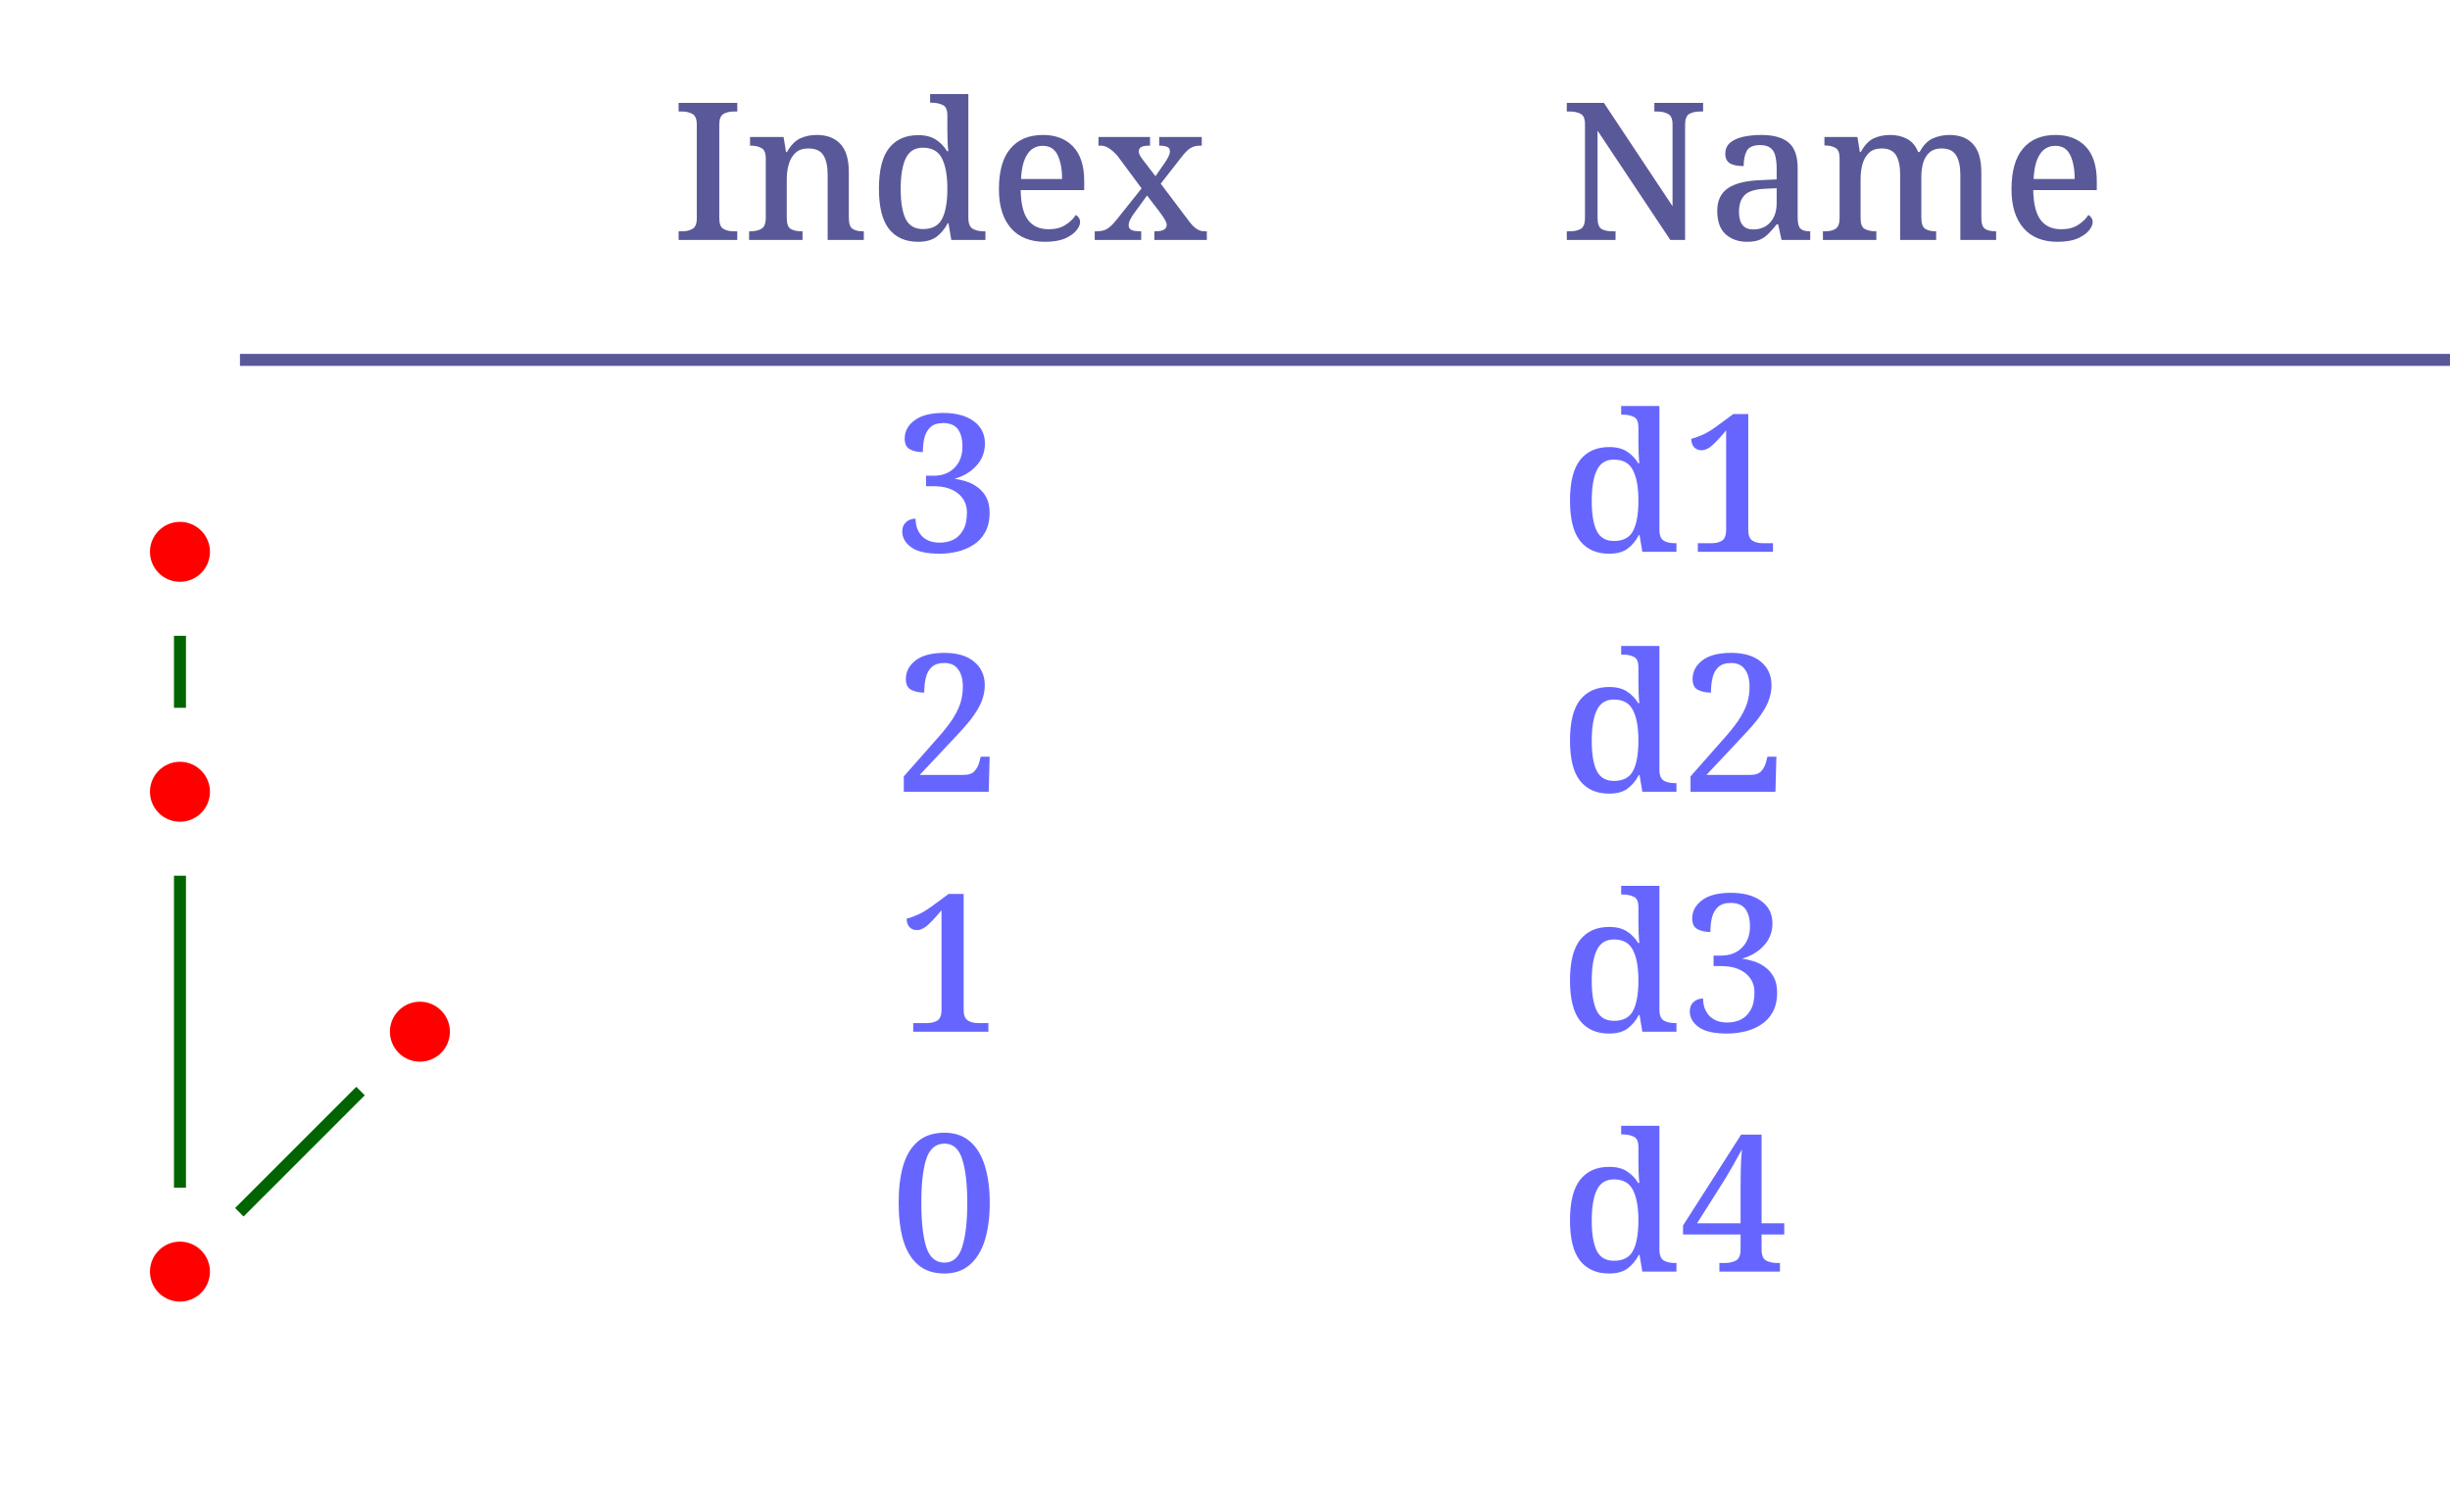
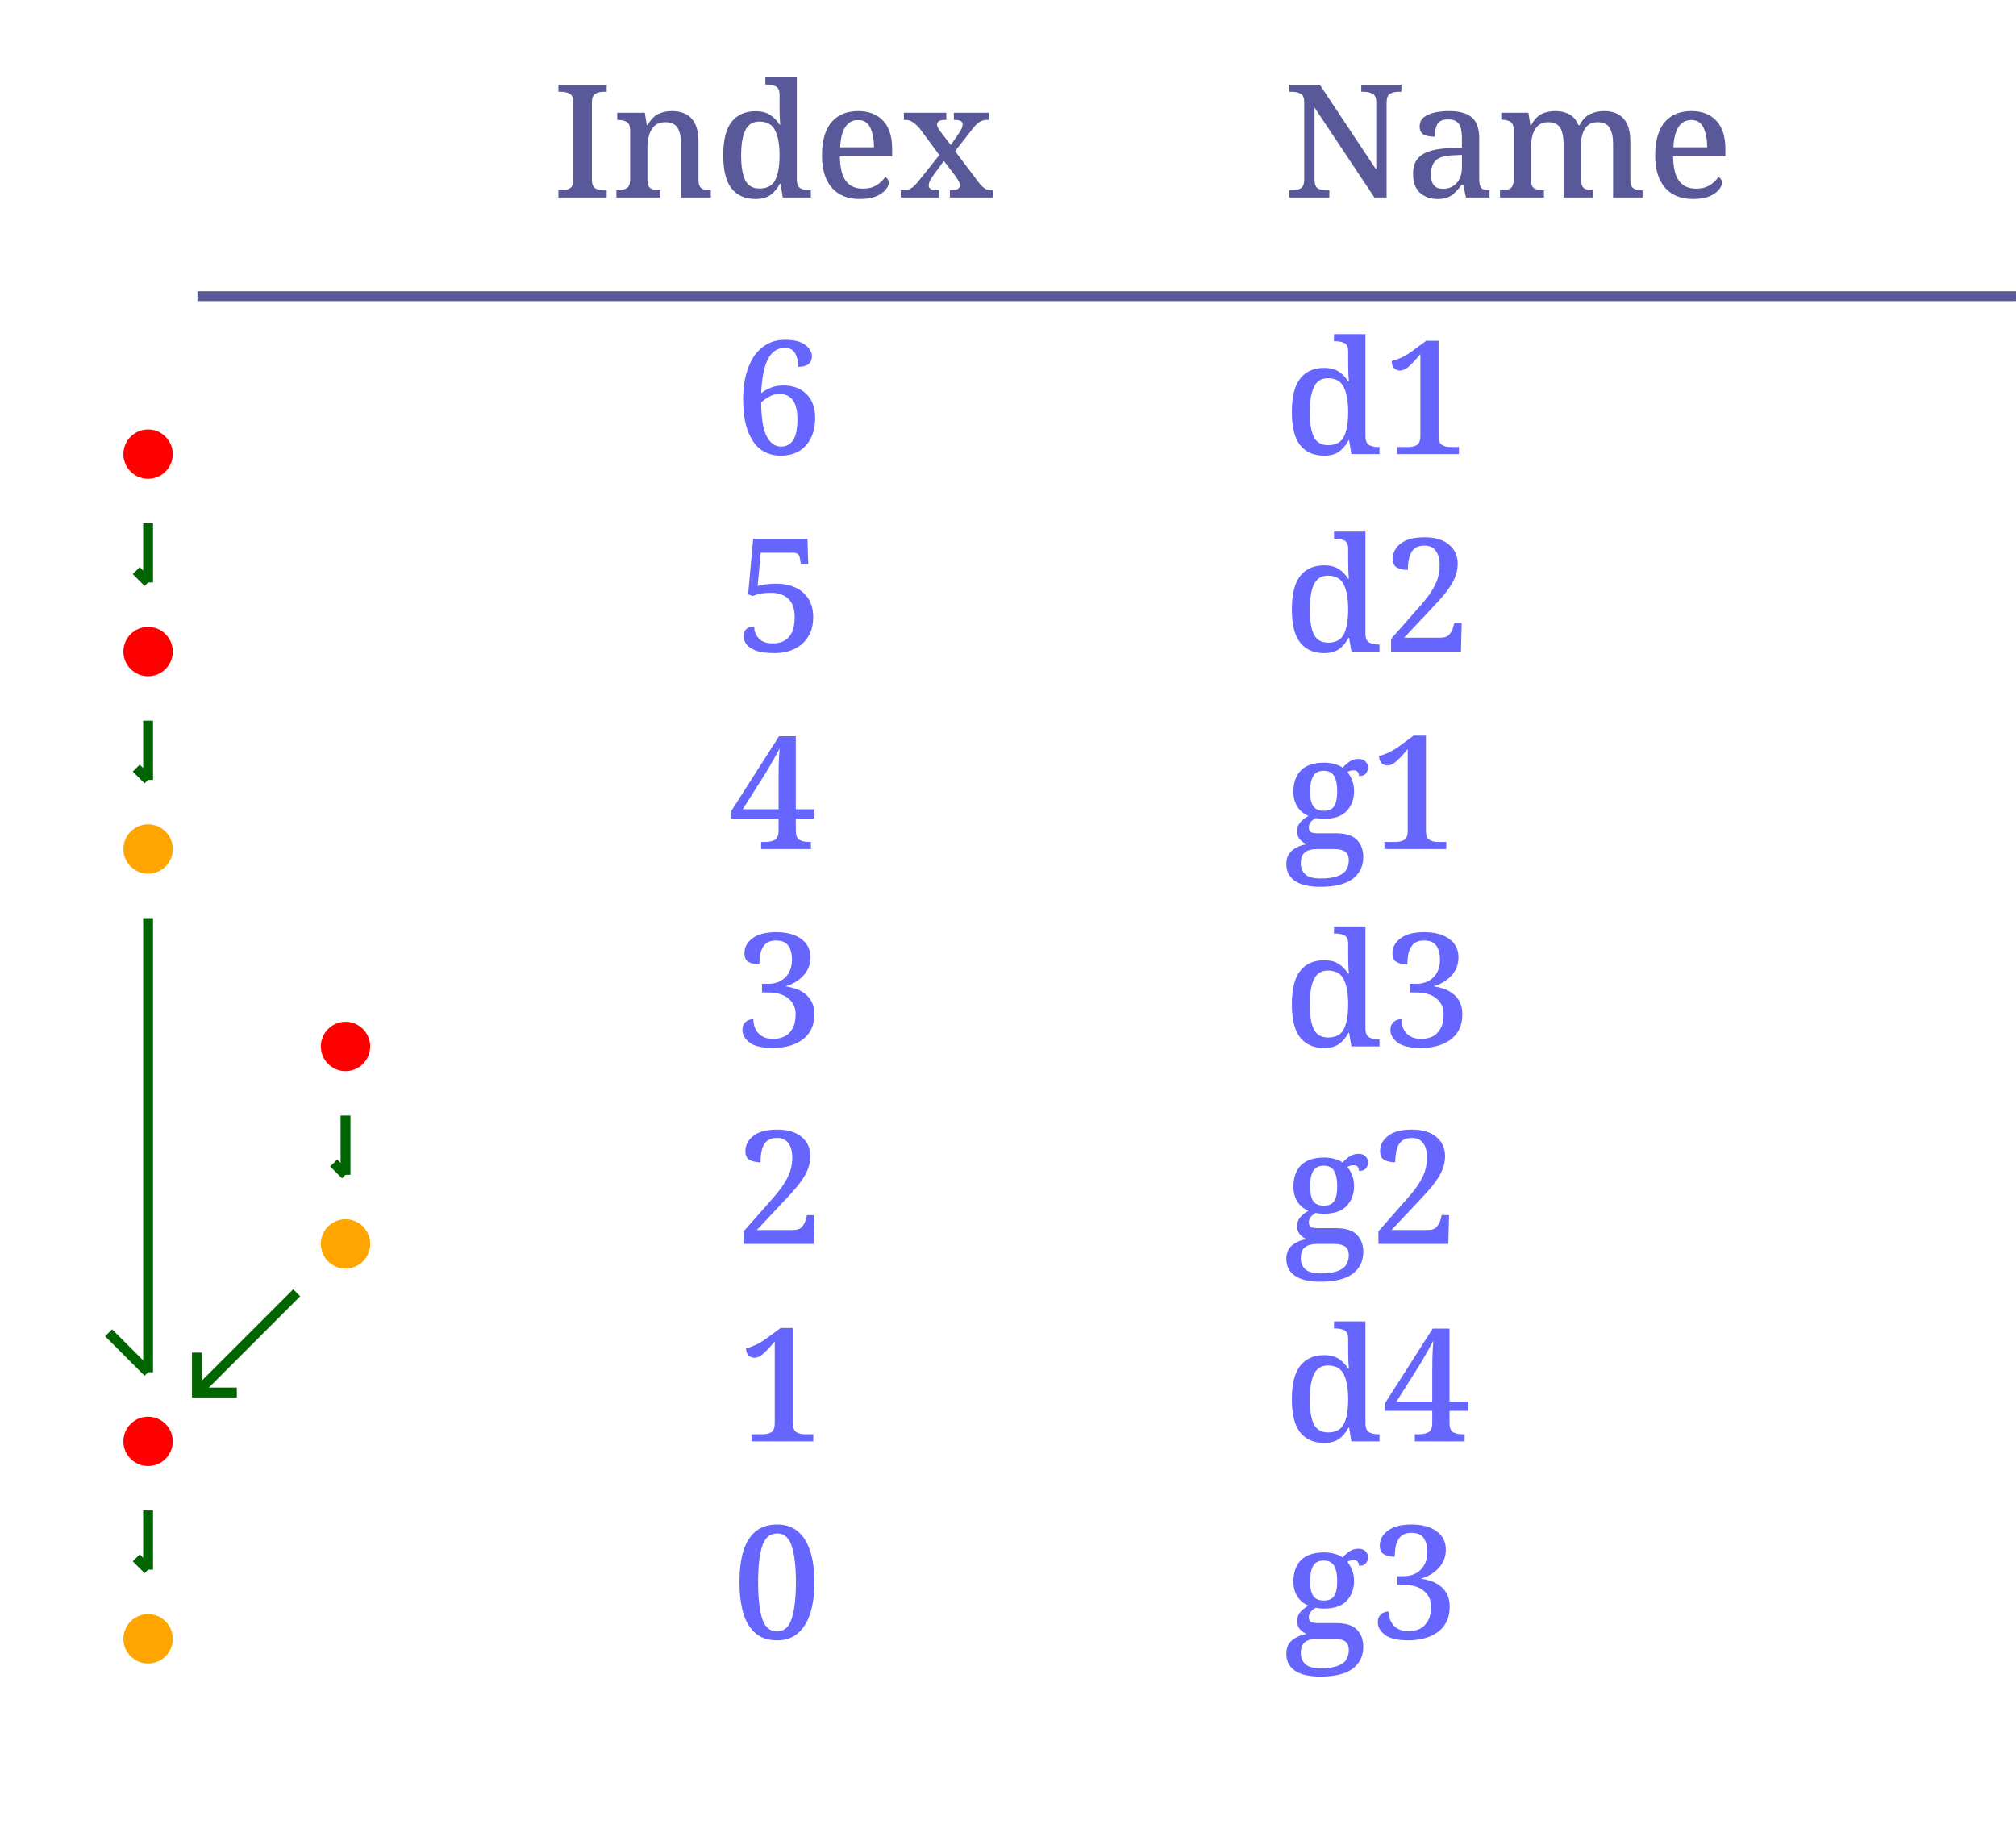
- <svg xmlns="http://www.w3.org/2000/svg" xmlns:xlink="http://www.w3.org/1999/xlink" width="204.208" height="126" viewBox="0 0 204.208 126">
+ <svg xmlns="http://www.w3.org/2000/svg" xmlns:xlink="http://www.w3.org/1999/xlink" width="204.208" height="186" viewBox="0 0 204.208 186">
  <defs>
    <g>
      <g id="glyph-0-0">
        <path d="M 0.562 0 L 0.562 -0.719 L 0.875 -0.719 C 1.195 -0.719 1.477 -0.785 1.719 -0.922 C 1.957 -1.055 2.078 -1.352 2.078 -1.812 L 2.078 -9.594 C 2.078 -10.062 1.957 -10.363 1.719 -10.5 C 1.477 -10.633 1.195 -10.703 0.875 -10.703 L 0.562 -10.703 L 0.562 -11.422 L 5.453 -11.422 L 5.453 -10.703 L 5.156 -10.703 C 4.812 -10.703 4.523 -10.633 4.297 -10.5 C 4.066 -10.363 3.953 -10.062 3.953 -9.594 L 3.953 -1.812 C 3.953 -1.352 4.066 -1.055 4.297 -0.922 C 4.535 -0.785 4.82 -0.719 5.156 -0.719 L 5.453 -0.719 L 5.453 0 Z M 0.562 0 " />
      </g>
      <g id="glyph-0-1">
        <path d="M 0.422 0 L 0.422 -0.719 L 0.531 -0.719 C 0.895 -0.719 1.195 -0.785 1.438 -0.922 C 1.688 -1.055 1.812 -1.367 1.812 -1.859 L 1.812 -6.781 C 1.812 -7.238 1.691 -7.531 1.453 -7.656 C 1.223 -7.789 0.93 -7.859 0.578 -7.859 L 0.5 -7.859 L 0.5 -8.578 L 3.297 -8.578 L 3.5 -7.328 L 3.578 -7.328 C 3.891 -7.879 4.25 -8.254 4.656 -8.453 C 5.062 -8.648 5.531 -8.75 6.062 -8.75 C 6.906 -8.75 7.562 -8.5 8.031 -8 C 8.5 -7.508 8.734 -6.719 8.734 -5.625 L 8.734 -1.875 C 8.734 -1.375 8.836 -1.055 9.047 -0.922 C 9.254 -0.785 9.539 -0.719 9.906 -0.719 L 9.984 -0.719 L 9.984 0 L 6.969 0 L 6.969 -5.453 C 6.969 -6.148 6.848 -6.688 6.609 -7.062 C 6.379 -7.438 5.961 -7.625 5.359 -7.625 C 4.91 -7.625 4.555 -7.504 4.297 -7.266 C 4.035 -7.023 3.848 -6.711 3.734 -6.328 C 3.617 -5.941 3.562 -5.523 3.562 -5.078 L 3.562 -1.797 C 3.562 -1.328 3.676 -1.031 3.906 -0.906 C 4.145 -0.781 4.441 -0.719 4.797 -0.719 L 4.875 -0.719 L 4.875 0 Z M 0.422 0 " />
      </g>
      <g id="glyph-0-2">
        <path d="M 4.094 0.156 C 3.051 0.156 2.242 -0.195 1.672 -0.906 C 1.109 -1.613 0.828 -2.734 0.828 -4.266 C 0.828 -5.816 1.109 -6.945 1.672 -7.656 C 2.242 -8.375 3.051 -8.734 4.094 -8.734 C 4.707 -8.734 5.203 -8.609 5.578 -8.359 C 5.961 -8.109 6.273 -7.785 6.516 -7.391 L 6.609 -7.391 C 6.578 -7.648 6.555 -7.941 6.547 -8.266 C 6.535 -8.598 6.531 -8.895 6.531 -9.156 L 6.531 -10.391 C 6.531 -10.848 6.398 -11.133 6.141 -11.25 C 5.879 -11.375 5.57 -11.438 5.219 -11.438 L 5.094 -11.438 L 5.094 -12.156 L 8.281 -12.156 L 8.281 -1.844 C 8.281 -1.375 8.406 -1.066 8.656 -0.922 C 8.906 -0.785 9.207 -0.719 9.562 -0.719 L 9.703 -0.719 L 9.703 0 L 6.859 0 L 6.625 -1.391 L 6.562 -1.391 C 6.312 -0.91 5.992 -0.531 5.609 -0.25 C 5.234 0.02 4.727 0.156 4.094 0.156 Z M 4.5 -0.906 C 5.258 -0.906 5.785 -1.18 6.078 -1.734 C 6.379 -2.297 6.531 -3.141 6.531 -4.266 C 6.531 -5.367 6.379 -6.211 6.078 -6.797 C 5.785 -7.391 5.254 -7.688 4.484 -7.688 C 3.816 -7.688 3.344 -7.391 3.062 -6.797 C 2.781 -6.211 2.641 -5.363 2.641 -4.25 C 2.641 -3.133 2.781 -2.297 3.062 -1.734 C 3.344 -1.18 3.82 -0.906 4.5 -0.906 Z M 4.5 -0.906 " />
      </g>
      <g id="glyph-0-3">
        <path d="M 4.672 0.156 C 3.453 0.156 2.508 -0.223 1.844 -0.984 C 1.176 -1.754 0.844 -2.832 0.844 -4.219 C 0.844 -5.727 1.16 -6.859 1.797 -7.609 C 2.43 -8.367 3.336 -8.75 4.516 -8.75 C 5.578 -8.75 6.414 -8.426 7.031 -7.781 C 7.645 -7.133 7.953 -6.176 7.953 -4.906 L 7.953 -4.156 L 2.656 -4.156 C 2.676 -3.02 2.879 -2.191 3.266 -1.672 C 3.66 -1.148 4.234 -0.891 4.984 -0.891 C 5.547 -0.891 6.016 -1.008 6.391 -1.25 C 6.766 -1.488 7.051 -1.766 7.25 -2.078 C 7.332 -2.047 7.41 -1.977 7.484 -1.875 C 7.566 -1.77 7.609 -1.641 7.609 -1.484 C 7.609 -1.266 7.5 -1.023 7.281 -0.766 C 7.07 -0.516 6.754 -0.297 6.328 -0.109 C 5.898 0.066 5.348 0.156 4.672 0.156 Z M 6.109 -5.078 C 6.109 -5.898 5.984 -6.566 5.734 -7.078 C 5.492 -7.586 5.082 -7.844 4.5 -7.844 C 3.938 -7.844 3.504 -7.602 3.203 -7.125 C 2.898 -6.656 2.727 -5.973 2.688 -5.078 Z M 6.109 -5.078 " />
      </g>
      <g id="glyph-0-4">
        <path d="M 0.109 0 L 0.109 -0.719 L 0.25 -0.719 C 0.633 -0.719 0.941 -0.789 1.172 -0.938 C 1.398 -1.082 1.672 -1.352 1.984 -1.75 L 4.016 -4.297 L 2 -7.016 C 1.758 -7.285 1.523 -7.492 1.297 -7.641 C 1.078 -7.785 0.852 -7.859 0.625 -7.859 L 0.422 -7.859 L 0.422 -8.578 L 4.719 -8.578 L 4.719 -7.859 L 4.672 -7.859 C 4.305 -7.859 4.066 -7.812 3.953 -7.719 C 3.836 -7.625 3.781 -7.516 3.781 -7.391 C 3.781 -7.273 3.812 -7.16 3.875 -7.047 C 3.938 -6.941 4.023 -6.812 4.141 -6.656 L 5.172 -5.312 L 5.953 -6.438 C 6.078 -6.613 6.176 -6.781 6.25 -6.938 C 6.332 -7.094 6.375 -7.242 6.375 -7.391 C 6.375 -7.586 6.289 -7.711 6.125 -7.766 C 5.969 -7.828 5.77 -7.859 5.531 -7.859 L 5.484 -7.859 L 5.484 -8.578 L 9.031 -8.578 L 9.031 -7.859 L 8.875 -7.859 C 8.57 -7.859 8.312 -7.789 8.094 -7.656 C 7.875 -7.531 7.602 -7.254 7.281 -6.828 L 5.609 -4.688 L 7.969 -1.562 C 8.195 -1.258 8.414 -1.039 8.625 -0.906 C 8.832 -0.781 9.039 -0.719 9.25 -0.719 L 9.453 -0.719 L 9.453 0 L 5.078 0 L 5.078 -0.719 L 5.156 -0.719 C 5.789 -0.719 6.109 -0.895 6.109 -1.25 C 6.109 -1.363 6.066 -1.492 5.984 -1.641 C 5.91 -1.785 5.75 -2.023 5.5 -2.359 L 4.469 -3.703 L 3.359 -2.172 C 3.266 -2.047 3.172 -1.895 3.078 -1.719 C 2.984 -1.539 2.938 -1.375 2.938 -1.219 C 2.938 -1.039 3.016 -0.91 3.172 -0.828 C 3.328 -0.754 3.582 -0.719 3.938 -0.719 L 3.984 -0.719 L 3.984 0 Z M 0.109 0 " />
      </g>
      <g id="glyph-0-5">
        <path d="M 0.562 0 L 0.562 -0.719 L 0.812 -0.719 C 1.164 -0.719 1.461 -0.781 1.703 -0.906 C 1.953 -1.039 2.078 -1.352 2.078 -1.844 L 2.078 -9.641 C 2.078 -10.109 1.953 -10.398 1.703 -10.516 C 1.461 -10.641 1.176 -10.703 0.844 -10.703 L 0.562 -10.703 L 0.562 -11.422 L 3.656 -11.422 L 9.375 -2.812 L 9.375 -9.641 C 9.375 -10.086 9.25 -10.375 9 -10.5 C 8.758 -10.633 8.473 -10.703 8.141 -10.703 L 7.859 -10.703 L 7.859 -11.422 L 11.922 -11.422 L 11.922 -10.703 L 11.625 -10.703 C 11.289 -10.703 11.004 -10.633 10.766 -10.5 C 10.535 -10.363 10.422 -10.055 10.422 -9.578 L 10.422 0 L 9.188 0 L 3.125 -9.109 L 3.125 -1.844 C 3.125 -1.352 3.238 -1.039 3.469 -0.906 C 3.707 -0.781 4 -0.719 4.344 -0.719 L 4.625 -0.719 L 4.625 0 Z M 0.562 0 " />
      </g>
      <g id="glyph-0-6">
        <path d="M 3.266 0.156 C 2.555 0.156 1.961 -0.051 1.484 -0.469 C 1.016 -0.895 0.781 -1.547 0.781 -2.422 C 0.781 -3.273 1.078 -3.906 1.672 -4.312 C 2.273 -4.719 3.188 -4.941 4.406 -4.984 L 5.734 -5.047 L 5.734 -5.969 C 5.734 -6.352 5.695 -6.691 5.625 -6.984 C 5.562 -7.273 5.43 -7.5 5.234 -7.656 C 5.035 -7.82 4.742 -7.906 4.359 -7.906 C 3.785 -7.906 3.41 -7.738 3.234 -7.406 C 3.066 -7.082 2.984 -6.664 2.984 -6.156 C 2.473 -6.156 2.086 -6.234 1.828 -6.391 C 1.578 -6.547 1.453 -6.812 1.453 -7.188 C 1.453 -7.562 1.582 -7.863 1.844 -8.094 C 2.113 -8.32 2.473 -8.488 2.922 -8.594 C 3.379 -8.695 3.891 -8.75 4.453 -8.75 C 5.461 -8.75 6.219 -8.539 6.719 -8.125 C 7.227 -7.707 7.484 -7 7.484 -6 L 7.484 -1.875 C 7.484 -1.426 7.555 -1.117 7.703 -0.953 C 7.859 -0.797 8.117 -0.719 8.484 -0.719 L 8.531 -0.719 L 8.531 0 L 6.141 0 L 5.859 -1.297 L 5.734 -1.297 C 5.504 -1.004 5.281 -0.75 5.062 -0.531 C 4.852 -0.312 4.609 -0.141 4.328 -0.016 C 4.055 0.098 3.703 0.156 3.266 0.156 Z M 3.781 -0.875 C 4.375 -0.875 4.848 -1.07 5.203 -1.469 C 5.555 -1.863 5.734 -2.395 5.734 -3.062 L 5.734 -4.312 L 4.797 -4.266 C 3.961 -4.234 3.383 -4.055 3.062 -3.734 C 2.75 -3.41 2.594 -2.945 2.594 -2.344 C 2.594 -1.363 2.988 -0.875 3.781 -0.875 Z M 3.781 -0.875 " />
      </g>
      <g id="glyph-0-7">
        <path d="M 0.422 0 L 0.422 -0.719 L 0.594 -0.719 C 0.957 -0.719 1.25 -0.785 1.469 -0.922 C 1.695 -1.055 1.812 -1.367 1.812 -1.859 L 1.812 -6.797 C 1.812 -7.254 1.695 -7.547 1.469 -7.672 C 1.238 -7.805 0.945 -7.875 0.594 -7.875 L 0.547 -7.875 L 0.547 -8.578 L 3.297 -8.578 L 3.5 -7.328 L 3.578 -7.328 C 3.879 -7.879 4.227 -8.254 4.625 -8.453 C 5.031 -8.648 5.5 -8.75 6.031 -8.75 C 6.562 -8.75 7.031 -8.641 7.438 -8.422 C 7.852 -8.203 8.16 -7.836 8.359 -7.328 L 8.484 -7.328 C 8.773 -7.879 9.133 -8.254 9.562 -8.453 C 9.988 -8.648 10.461 -8.75 10.984 -8.75 C 11.816 -8.75 12.461 -8.5 12.922 -8 C 13.391 -7.508 13.625 -6.719 13.625 -5.625 L 13.625 -1.875 C 13.625 -1.375 13.727 -1.055 13.938 -0.922 C 14.156 -0.785 14.445 -0.719 14.812 -0.719 L 14.859 -0.719 L 14.859 0 L 11.875 0 L 11.875 -5.453 C 11.875 -6.148 11.754 -6.688 11.516 -7.062 C 11.285 -7.438 10.879 -7.625 10.297 -7.625 C 9.891 -7.625 9.562 -7.516 9.312 -7.297 C 9.062 -7.078 8.883 -6.789 8.781 -6.438 C 8.676 -6.082 8.625 -5.695 8.625 -5.281 L 8.625 -1.875 C 8.625 -1.375 8.734 -1.055 8.953 -0.922 C 9.172 -0.785 9.457 -0.719 9.812 -0.719 L 9.859 -0.719 L 9.859 0 L 6.859 0 L 6.859 -5.453 C 6.859 -6.148 6.742 -6.688 6.516 -7.062 C 6.285 -7.438 5.883 -7.625 5.312 -7.625 C 4.875 -7.625 4.523 -7.504 4.266 -7.266 C 4.016 -7.023 3.832 -6.711 3.719 -6.328 C 3.613 -5.941 3.562 -5.523 3.562 -5.078 L 3.562 -1.797 C 3.562 -1.328 3.68 -1.031 3.922 -0.906 C 4.172 -0.781 4.473 -0.719 4.828 -0.719 L 4.875 -0.719 L 4.875 0 Z M 0.422 0 " />
      </g>
      <g id="glyph-0-8">
-         <path d="M 3.953 0.156 C 2.848 0.156 2.051 -0.023 1.562 -0.391 C 1.07 -0.754 0.828 -1.188 0.828 -1.688 C 0.828 -2.02 0.93 -2.281 1.141 -2.469 C 1.348 -2.664 1.613 -2.766 1.938 -2.766 C 1.938 -2.172 2.113 -1.688 2.469 -1.312 C 2.832 -0.945 3.328 -0.766 3.953 -0.766 C 4.359 -0.766 4.727 -0.844 5.062 -1 C 5.406 -1.164 5.68 -1.43 5.891 -1.797 C 6.109 -2.16 6.219 -2.656 6.219 -3.281 C 6.219 -3.938 5.973 -4.461 5.484 -4.859 C 4.992 -5.266 4.312 -5.469 3.438 -5.469 L 2.812 -5.469 L 2.812 -6.344 L 3.453 -6.344 C 4.16 -6.344 4.734 -6.562 5.172 -7 C 5.617 -7.438 5.844 -8.031 5.844 -8.781 C 5.844 -9.395 5.719 -9.875 5.469 -10.219 C 5.219 -10.562 4.805 -10.734 4.234 -10.734 C 3.773 -10.734 3.422 -10.617 3.172 -10.391 C 2.93 -10.16 2.766 -9.863 2.672 -9.5 C 2.586 -9.133 2.547 -8.738 2.547 -8.312 C 2.117 -8.312 1.758 -8.391 1.469 -8.547 C 1.176 -8.703 1.031 -9 1.031 -9.438 C 1.031 -10.039 1.301 -10.547 1.844 -10.953 C 2.383 -11.367 3.188 -11.578 4.25 -11.578 C 5.301 -11.578 6.141 -11.352 6.766 -10.906 C 7.398 -10.457 7.719 -9.832 7.719 -9.031 C 7.719 -8.301 7.473 -7.676 6.984 -7.156 C 6.504 -6.645 5.906 -6.289 5.188 -6.094 C 5.477 -6.051 5.797 -5.977 6.141 -5.875 C 6.484 -5.77 6.801 -5.609 7.094 -5.391 C 7.395 -5.18 7.641 -4.898 7.828 -4.547 C 8.016 -4.203 8.109 -3.773 8.109 -3.266 C 8.109 -2.617 7.984 -2.07 7.734 -1.625 C 7.492 -1.188 7.164 -0.836 6.75 -0.578 C 6.344 -0.316 5.895 -0.129 5.406 -0.016 C 4.926 0.098 4.441 0.156 3.953 0.156 Z M 3.953 0.156 " />
+         <path d="M 4.703 0.156 C 3.961 0.156 3.305 -0.039 2.734 -0.438 C 2.172 -0.844 1.723 -1.473 1.391 -2.328 C 1.066 -3.18 0.906 -4.301 0.906 -5.688 C 0.906 -6.469 0.992 -7.219 1.172 -7.938 C 1.348 -8.656 1.609 -9.285 1.953 -9.828 C 2.305 -10.367 2.75 -10.797 3.281 -11.109 C 3.812 -11.422 4.438 -11.578 5.156 -11.578 C 6.082 -11.578 6.766 -11.406 7.203 -11.062 C 7.648 -10.719 7.875 -10.328 7.875 -9.891 C 7.875 -9.566 7.758 -9.312 7.531 -9.125 C 7.312 -8.938 6.969 -8.844 6.5 -8.844 C 6.5 -9.363 6.395 -9.812 6.188 -10.188 C 5.977 -10.57 5.629 -10.766 5.141 -10.766 C 4.379 -10.766 3.801 -10.375 3.406 -9.594 C 3.02 -8.812 2.797 -7.672 2.734 -6.172 C 3.016 -6.391 3.332 -6.57 3.688 -6.719 C 4.051 -6.875 4.484 -6.953 4.984 -6.953 C 5.961 -6.953 6.742 -6.66 7.328 -6.078 C 7.91 -5.504 8.203 -4.695 8.203 -3.656 C 8.203 -2.914 8.066 -2.254 7.797 -1.672 C 7.523 -1.098 7.129 -0.648 6.609 -0.328 C 6.086 -0.004 5.453 0.156 4.703 0.156 Z M 4.75 -0.766 C 5.27 -0.766 5.676 -0.977 5.969 -1.406 C 6.258 -1.844 6.406 -2.539 6.406 -3.5 C 6.406 -4.406 6.25 -5.062 5.938 -5.469 C 5.625 -5.883 5.18 -6.094 4.609 -6.094 C 4.223 -6.094 3.863 -6 3.531 -5.812 C 3.207 -5.625 2.941 -5.43 2.734 -5.234 C 2.742 -3.641 2.93 -2.492 3.297 -1.797 C 3.66 -1.109 4.145 -0.766 4.75 -0.766 Z M 4.75 -0.766 " />
      </g>
      <g id="glyph-0-9">
        <path d="M 1.5 0 L 1.5 -0.719 L 2.641 -0.719 C 2.984 -0.719 3.27 -0.785 3.5 -0.922 C 3.738 -1.066 3.859 -1.375 3.859 -1.844 L 3.859 -10.125 C 3.453 -9.633 3.082 -9.234 2.75 -8.922 C 2.426 -8.617 2.109 -8.469 1.797 -8.469 C 1.555 -8.469 1.352 -8.551 1.188 -8.719 C 1.031 -8.895 0.953 -9.129 0.953 -9.422 C 1.273 -9.504 1.617 -9.629 1.984 -9.797 C 2.359 -9.973 2.805 -10.258 3.328 -10.656 L 4.453 -11.484 L 5.703 -11.484 L 5.703 -1.844 C 5.703 -1.383 5.816 -1.082 6.047 -0.938 C 6.273 -0.789 6.562 -0.719 6.906 -0.719 L 7.766 -0.719 L 7.766 0 Z M 1.5 0 " />
      </g>
      <g id="glyph-0-10">
-         <path d="M 0.891 0 L 0.891 -1.281 L 3.469 -4.203 C 4.07 -4.867 4.539 -5.445 4.875 -5.938 C 5.207 -6.438 5.445 -6.906 5.594 -7.344 C 5.738 -7.789 5.812 -8.258 5.812 -8.75 C 5.812 -9.375 5.68 -9.859 5.422 -10.203 C 5.172 -10.555 4.789 -10.734 4.281 -10.734 C 3.82 -10.734 3.473 -10.625 3.234 -10.406 C 2.992 -10.195 2.828 -9.906 2.734 -9.531 C 2.641 -9.156 2.594 -8.734 2.594 -8.266 C 2.164 -8.266 1.801 -8.344 1.5 -8.5 C 1.207 -8.656 1.062 -8.957 1.062 -9.406 C 1.062 -10.008 1.328 -10.52 1.859 -10.938 C 2.398 -11.363 3.207 -11.578 4.281 -11.578 C 5.344 -11.578 6.164 -11.332 6.75 -10.844 C 7.344 -10.352 7.641 -9.703 7.641 -8.891 C 7.641 -8.398 7.539 -7.922 7.344 -7.453 C 7.145 -6.992 6.844 -6.504 6.438 -5.984 C 6.031 -5.473 5.508 -4.891 4.875 -4.234 L 2.219 -1.406 L 5.875 -1.406 C 6.312 -1.406 6.625 -1.52 6.812 -1.75 C 7.008 -1.977 7.145 -2.258 7.219 -2.594 L 7.297 -2.922 L 8.047 -2.922 L 7.969 0 Z M 0.891 0 " />
+         <path d="M 3.922 0.156 C 3.129 0.156 2.504 0.066 2.047 -0.109 C 1.598 -0.285 1.281 -0.504 1.094 -0.766 C 0.914 -1.023 0.828 -1.285 0.828 -1.547 C 0.828 -2.203 1.188 -2.531 1.906 -2.531 C 1.906 -2.082 2.055 -1.688 2.359 -1.344 C 2.66 -1 3.141 -0.828 3.797 -0.828 C 4.211 -0.828 4.582 -0.91 4.906 -1.078 C 5.238 -1.242 5.504 -1.52 5.703 -1.906 C 5.898 -2.301 6 -2.828 6 -3.484 C 6 -4.316 5.785 -4.938 5.359 -5.344 C 4.93 -5.75 4.352 -5.953 3.625 -5.953 C 3.113 -5.953 2.719 -5.914 2.438 -5.844 C 2.164 -5.781 1.926 -5.707 1.719 -5.625 L 1.281 -5.797 L 1.797 -11.422 L 7.297 -11.422 L 7.375 -8.859 L 6.625 -8.859 L 6.547 -9.359 C 6.516 -9.586 6.445 -9.754 6.344 -9.859 C 6.238 -9.961 6.035 -10.016 5.734 -10.016 L 2.562 -10.016 L 2.25 -6.641 C 2.426 -6.691 2.672 -6.742 2.984 -6.797 C 3.297 -6.848 3.672 -6.875 4.109 -6.875 C 4.836 -6.875 5.484 -6.75 6.047 -6.5 C 6.609 -6.25 7.051 -5.875 7.375 -5.375 C 7.707 -4.875 7.875 -4.242 7.875 -3.484 C 7.875 -2.703 7.703 -2.039 7.359 -1.5 C 7.023 -0.957 6.562 -0.547 5.969 -0.266 C 5.375 0.016 4.691 0.156 3.922 0.156 Z M 3.922 0.156 " />
      </g>
      <g id="glyph-0-11">
-         <path d="M 4.5 0.156 C 3.594 0.156 2.859 -0.086 2.297 -0.578 C 1.734 -1.066 1.32 -1.754 1.062 -2.641 C 0.812 -3.523 0.688 -4.562 0.688 -5.75 C 0.688 -6.926 0.812 -7.953 1.062 -8.828 C 1.32 -9.703 1.734 -10.379 2.297 -10.859 C 2.859 -11.336 3.598 -11.578 4.516 -11.578 C 5.367 -11.578 6.07 -11.336 6.625 -10.859 C 7.188 -10.379 7.602 -9.695 7.875 -8.812 C 8.145 -7.938 8.281 -6.91 8.281 -5.734 C 8.281 -4.547 8.145 -3.508 7.875 -2.625 C 7.602 -1.75 7.188 -1.066 6.625 -0.578 C 6.07 -0.086 5.363 0.156 4.5 0.156 Z M 4.5 -0.75 C 5.219 -0.75 5.711 -1.188 5.984 -2.062 C 6.266 -2.938 6.406 -4.16 6.406 -5.734 C 6.406 -7.297 6.266 -8.508 5.984 -9.375 C 5.711 -10.238 5.223 -10.672 4.516 -10.672 C 3.773 -10.672 3.266 -10.238 2.984 -9.375 C 2.711 -8.508 2.578 -7.297 2.578 -5.734 C 2.578 -4.16 2.711 -2.938 2.984 -2.062 C 3.266 -1.188 3.77 -0.75 4.5 -0.75 Z M 4.5 -0.75 " />
+         <path d="M 0.891 0 L 0.891 -1.281 L 3.469 -4.203 C 4.07 -4.867 4.539 -5.445 4.875 -5.938 C 5.207 -6.438 5.445 -6.906 5.594 -7.344 C 5.738 -7.789 5.812 -8.258 5.812 -8.75 C 5.812 -9.375 5.68 -9.859 5.422 -10.203 C 5.172 -10.555 4.789 -10.734 4.281 -10.734 C 3.82 -10.734 3.473 -10.625 3.234 -10.406 C 2.992 -10.195 2.828 -9.906 2.734 -9.531 C 2.641 -9.156 2.594 -8.734 2.594 -8.266 C 2.164 -8.266 1.801 -8.344 1.5 -8.5 C 1.207 -8.656 1.062 -8.957 1.062 -9.406 C 1.062 -10.008 1.328 -10.52 1.859 -10.938 C 2.398 -11.363 3.207 -11.578 4.281 -11.578 C 5.344 -11.578 6.164 -11.332 6.75 -10.844 C 7.344 -10.352 7.641 -9.703 7.641 -8.891 C 7.641 -8.398 7.539 -7.922 7.344 -7.453 C 7.145 -6.992 6.844 -6.504 6.438 -5.984 C 6.031 -5.473 5.508 -4.891 4.875 -4.234 L 2.219 -1.406 L 5.875 -1.406 C 6.312 -1.406 6.625 -1.52 6.812 -1.75 C 7.008 -1.977 7.145 -2.258 7.219 -2.594 L 7.297 -2.922 L 8.047 -2.922 L 7.969 0 Z M 0.891 0 " />
      </g>
      <g id="glyph-0-12">
        <path d="M 3.297 0 L 3.297 -0.719 L 3.75 -0.719 C 4.102 -0.719 4.41 -0.785 4.672 -0.922 C 4.93 -1.055 5.062 -1.375 5.062 -1.875 L 5.062 -3.094 L 0.266 -3.094 L 0.266 -3.844 L 5.109 -11.422 L 6.812 -11.422 L 6.812 -4.031 L 8.703 -4.031 L 8.703 -3.094 L 6.812 -3.094 L 6.812 -1.875 C 6.812 -1.375 6.938 -1.055 7.188 -0.922 C 7.445 -0.785 7.758 -0.719 8.125 -0.719 L 8.344 -0.719 L 8.344 0 Z M 1.438 -4.031 L 5.062 -4.031 L 5.062 -6.938 C 5.062 -7.406 5.066 -7.941 5.078 -8.547 C 5.098 -9.148 5.129 -9.695 5.172 -10.188 C 5.117 -10.082 5.031 -9.922 4.906 -9.703 C 4.789 -9.484 4.66 -9.25 4.516 -9 C 4.379 -8.758 4.242 -8.523 4.109 -8.297 C 3.984 -8.078 3.879 -7.898 3.797 -7.766 Z M 1.438 -4.031 " />
+       </g>
+       <g id="glyph-0-13">
+         <path d="M 3.719 3.828 C 2.562 3.828 1.695 3.625 1.125 3.219 C 0.551 2.82 0.266 2.254 0.266 1.516 C 0.266 0.922 0.469 0.457 0.875 0.125 C 1.281 -0.195 1.758 -0.398 2.312 -0.484 C 2.082 -0.586 1.863 -0.742 1.656 -0.953 C 1.457 -1.172 1.359 -1.457 1.359 -1.812 C 1.359 -2.133 1.453 -2.414 1.641 -2.656 C 1.836 -2.906 2.129 -3.141 2.516 -3.359 C 2.047 -3.535 1.672 -3.844 1.391 -4.281 C 1.117 -4.719 0.984 -5.223 0.984 -5.797 C 0.984 -6.723 1.238 -7.445 1.75 -7.969 C 2.27 -8.488 3.055 -8.75 4.109 -8.75 C 4.504 -8.75 4.867 -8.695 5.203 -8.594 C 5.547 -8.5 5.801 -8.379 5.969 -8.234 C 6.133 -8.43 6.352 -8.629 6.625 -8.828 C 6.895 -9.023 7.207 -9.125 7.562 -9.125 C 7.895 -9.125 8.141 -9.035 8.297 -8.859 C 8.461 -8.691 8.547 -8.488 8.547 -8.25 C 8.547 -8.031 8.473 -7.832 8.328 -7.656 C 8.191 -7.477 7.957 -7.391 7.625 -7.391 C 7.625 -7.535 7.586 -7.664 7.516 -7.781 C 7.441 -7.906 7.305 -7.969 7.109 -7.969 C 6.961 -7.969 6.836 -7.953 6.734 -7.922 C 6.641 -7.891 6.547 -7.848 6.453 -7.797 C 6.641 -7.566 6.797 -7.297 6.922 -6.984 C 7.055 -6.68 7.125 -6.301 7.125 -5.844 C 7.125 -5.039 6.875 -4.375 6.375 -3.844 C 5.875 -3.32 5.117 -3.062 4.109 -3.062 C 3.984 -3.062 3.832 -3.066 3.656 -3.078 C 3.488 -3.098 3.352 -3.117 3.25 -3.141 C 3.051 -3.035 2.883 -2.906 2.75 -2.75 C 2.613 -2.594 2.547 -2.398 2.547 -2.172 C 2.547 -1.984 2.602 -1.836 2.719 -1.734 C 2.844 -1.641 3.098 -1.594 3.484 -1.594 L 5.312 -1.594 C 6.289 -1.594 6.992 -1.367 7.422 -0.922 C 7.848 -0.473 8.062 0.098 8.062 0.797 C 8.062 1.734 7.707 2.473 7 3.016 C 6.289 3.555 5.195 3.828 3.719 3.828 Z M 4.062 -3.875 C 4.57 -3.875 4.926 -4.035 5.125 -4.359 C 5.32 -4.68 5.422 -5.176 5.422 -5.844 C 5.422 -6.52 5.316 -7.035 5.109 -7.391 C 4.91 -7.742 4.555 -7.922 4.047 -7.922 C 3.547 -7.922 3.191 -7.738 2.984 -7.375 C 2.773 -7.008 2.672 -6.492 2.672 -5.828 C 2.672 -5.172 2.773 -4.68 2.984 -4.359 C 3.203 -4.035 3.562 -3.875 4.062 -3.875 Z M 3.75 2.984 C 4.469 2.984 5.035 2.906 5.453 2.75 C 5.867 2.602 6.16 2.391 6.328 2.109 C 6.504 1.836 6.594 1.52 6.594 1.156 C 6.594 0.719 6.461 0.414 6.203 0.25 C 5.941 0.082 5.562 0 5.062 0 L 3.406 0 C 3.125 0 2.852 0.035 2.594 0.109 C 2.344 0.18 2.133 0.32 1.969 0.531 C 1.812 0.738 1.734 1.047 1.734 1.453 C 1.734 1.898 1.879 2.266 2.172 2.547 C 2.461 2.836 2.988 2.984 3.75 2.984 Z M 3.75 2.984 " />
+       </g>
+       <g id="glyph-0-14">
+         <path d="M 3.953 0.156 C 2.848 0.156 2.051 -0.023 1.562 -0.391 C 1.07 -0.754 0.828 -1.188 0.828 -1.688 C 0.828 -2.02 0.93 -2.281 1.141 -2.469 C 1.348 -2.664 1.613 -2.766 1.938 -2.766 C 1.938 -2.172 2.113 -1.688 2.469 -1.312 C 2.832 -0.945 3.328 -0.766 3.953 -0.766 C 4.359 -0.766 4.727 -0.844 5.062 -1 C 5.406 -1.164 5.68 -1.43 5.891 -1.797 C 6.109 -2.16 6.219 -2.656 6.219 -3.281 C 6.219 -3.938 5.973 -4.461 5.484 -4.859 C 4.992 -5.266 4.312 -5.469 3.438 -5.469 L 2.812 -5.469 L 2.812 -6.344 L 3.453 -6.344 C 4.16 -6.344 4.734 -6.562 5.172 -7 C 5.617 -7.438 5.844 -8.031 5.844 -8.781 C 5.844 -9.395 5.719 -9.875 5.469 -10.219 C 5.219 -10.562 4.805 -10.734 4.234 -10.734 C 3.773 -10.734 3.422 -10.617 3.172 -10.391 C 2.93 -10.16 2.766 -9.863 2.672 -9.5 C 2.586 -9.133 2.547 -8.738 2.547 -8.312 C 2.117 -8.312 1.758 -8.391 1.469 -8.547 C 1.176 -8.703 1.031 -9 1.031 -9.438 C 1.031 -10.039 1.301 -10.547 1.844 -10.953 C 2.383 -11.367 3.188 -11.578 4.25 -11.578 C 5.301 -11.578 6.141 -11.352 6.766 -10.906 C 7.398 -10.457 7.719 -9.832 7.719 -9.031 C 7.719 -8.301 7.473 -7.676 6.984 -7.156 C 6.504 -6.645 5.906 -6.289 5.188 -6.094 C 5.477 -6.051 5.797 -5.977 6.141 -5.875 C 6.484 -5.77 6.801 -5.609 7.094 -5.391 C 7.395 -5.18 7.641 -4.898 7.828 -4.547 C 8.016 -4.203 8.109 -3.773 8.109 -3.266 C 8.109 -2.617 7.984 -2.07 7.734 -1.625 C 7.492 -1.188 7.164 -0.836 6.75 -0.578 C 6.344 -0.316 5.895 -0.129 5.406 -0.016 C 4.926 0.098 4.441 0.156 3.953 0.156 Z M 3.953 0.156 " />
+       </g>
+       <g id="glyph-0-15">
+         <path d="M 4.5 0.156 C 3.594 0.156 2.859 -0.086 2.297 -0.578 C 1.734 -1.066 1.32 -1.754 1.062 -2.641 C 0.812 -3.523 0.688 -4.562 0.688 -5.75 C 0.688 -6.926 0.812 -7.953 1.062 -8.828 C 1.32 -9.703 1.734 -10.379 2.297 -10.859 C 2.859 -11.336 3.598 -11.578 4.516 -11.578 C 5.367 -11.578 6.07 -11.336 6.625 -10.859 C 7.188 -10.379 7.602 -9.695 7.875 -8.812 C 8.145 -7.938 8.281 -6.91 8.281 -5.734 C 8.281 -4.547 8.145 -3.508 7.875 -2.625 C 7.602 -1.75 7.188 -1.066 6.625 -0.578 C 6.07 -0.086 5.363 0.156 4.5 0.156 Z M 4.5 -0.75 C 5.219 -0.75 5.711 -1.188 5.984 -2.062 C 6.266 -2.938 6.406 -4.16 6.406 -5.734 C 6.406 -7.297 6.266 -8.508 5.984 -9.375 C 5.711 -10.238 5.223 -10.672 4.516 -10.672 C 3.773 -10.672 3.266 -10.238 2.984 -9.375 C 2.711 -8.508 2.578 -7.297 2.578 -5.734 C 2.578 -4.16 2.711 -2.938 2.984 -2.062 C 3.266 -1.188 3.77 -0.75 4.5 -0.75 Z M 4.5 -0.75 " />
      </g>
    </g>
  </defs>
  <g fill="rgb(35%, 35%, 60%)" fill-opacity="1">
    <use xlink:href="#glyph-0-0" x="56" y="20" />
    <use xlink:href="#glyph-0-1" x="62.016" y="20" />
    <use xlink:href="#glyph-0-2" x="72.432" y="20" />
    <use xlink:href="#glyph-0-3" x="82.416" y="20" />
    <use xlink:href="#glyph-0-4" x="91.136" y="20" />
  </g>
  <g fill="rgb(35%, 35%, 60%)" fill-opacity="1">
    <use xlink:href="#glyph-0-5" x="130.031" y="20" />
    <use xlink:href="#glyph-0-6" x="142.351" y="20" />
    <use xlink:href="#glyph-0-7" x="151.519" y="20" />
    <use xlink:href="#glyph-0-3" x="166.815" y="20" />
  </g>
  <path fill="none" stroke-width="1" stroke-linecap="butt" stroke-linejoin="miter" stroke="rgb(35%, 35%, 60%)" stroke-opacity="1" stroke-miterlimit="10" d="M 20 30 L 204.207 30 " />
  <path fill="none" stroke-width="1" stroke-linecap="butt" stroke-linejoin="miter" stroke="rgb(0%, 39.216%, 0%)" stroke-opacity="1" stroke-miterlimit="10" d="M 15 53 L 15 59 " />
+   <path fill="none" stroke-width="1" stroke-linecap="butt" stroke-linejoin="miter" stroke="rgb(0%, 39.216%, 0%)" stroke-opacity="1" stroke-miterlimit="10" d="M 13.801 57.801 L 15 59 L 13.801 57.801 " />
  <path fill-rule="nonzero" fill="rgb(100%, 0%, 0%)" fill-opacity="1" d="M 17.5 46 C 17.5 47.379 16.379 48.5 15 48.5 C 13.621 48.5 12.5 47.379 12.5 46 C 12.5 44.621 13.621 43.5 15 43.5 C 16.379 43.5 17.5 44.621 17.5 46 " />
  <g fill="rgb(40%, 40%, 100%)" fill-opacity="1">
-     <use xlink:href="#glyph-0-8" x="74.375" y="46" />
+     <use xlink:href="#glyph-0-8" x="74.367" y="46" />
  </g>
  <g fill="rgb(40%, 40%, 100%)" fill-opacity="1">
    <use xlink:href="#glyph-0-2" x="130.031" y="46" />
    <use xlink:href="#glyph-0-9" x="140.015" y="46" />
  </g>
-   <path fill="none" stroke-width="1" stroke-linecap="butt" stroke-linejoin="miter" stroke="rgb(0%, 39.216%, 0%)" stroke-opacity="1" stroke-miterlimit="10" d="M 15 73 L 15 99 " />
+   <path fill="none" stroke-width="1" stroke-linecap="butt" stroke-linejoin="miter" stroke="rgb(0%, 39.216%, 0%)" stroke-opacity="1" stroke-miterlimit="10" d="M 15 73 L 15 79 " />
+   <path fill="none" stroke-width="1" stroke-linecap="butt" stroke-linejoin="miter" stroke="rgb(0%, 39.216%, 0%)" stroke-opacity="1" stroke-miterlimit="10" d="M 13.801 77.801 L 15 79 L 13.801 77.801 " />
  <path fill-rule="nonzero" fill="rgb(100%, 0%, 0%)" fill-opacity="1" d="M 17.5 66 C 17.5 67.379 16.379 68.5 15 68.5 C 13.621 68.5 12.5 67.379 12.5 66 C 12.5 64.621 13.621 63.5 15 63.5 C 16.379 63.5 17.5 64.621 17.5 66 " />
  <g fill="rgb(40%, 40%, 100%)" fill-opacity="1">
-     <use xlink:href="#glyph-0-10" x="74.441" y="66" />
+     <use xlink:href="#glyph-0-10" x="74.496" y="66" />
  </g>
  <g fill="rgb(40%, 40%, 100%)" fill-opacity="1">
    <use xlink:href="#glyph-0-2" x="130.031" y="66" />
-     <use xlink:href="#glyph-0-10" x="140.015" y="66" />
+     <use xlink:href="#glyph-0-11" x="140.015" y="66" />
  </g>
-   <path fill="none" stroke-width="1" stroke-linecap="butt" stroke-linejoin="miter" stroke="rgb(0%, 39.216%, 0%)" stroke-opacity="1" stroke-miterlimit="10" d="M 30.051 90.949 L 19.949 101.051 " />
-   <path fill-rule="nonzero" fill="rgb(100%, 0%, 0%)" fill-opacity="1" d="M 37.5 86 C 37.5 87.379 36.379 88.5 35 88.5 C 33.621 88.5 32.5 87.379 32.5 86 C 32.5 84.621 33.621 83.5 35 83.5 C 36.379 83.5 37.5 84.621 37.5 86 " />
+   <path fill="none" stroke-width="1" stroke-linecap="butt" stroke-linejoin="miter" stroke="rgb(0%, 39.216%, 0%)" stroke-opacity="1" stroke-miterlimit="10" d="M 15 93 L 15 139 " />
+   <path fill="none" stroke-width="1" stroke-linecap="butt" stroke-linejoin="miter" stroke="rgb(0%, 39.216%, 0%)" stroke-opacity="1" stroke-miterlimit="10" d="M 11 135 L 15 139 L 11 135 " />
+   <path fill-rule="nonzero" fill="rgb(100%, 64.706%, 0%)" fill-opacity="1" d="M 17.5 86 C 17.5 87.379 16.379 88.5 15 88.5 C 13.621 88.5 12.5 87.379 12.5 86 C 12.5 84.621 13.621 83.5 15 83.5 C 16.379 83.5 17.5 84.621 17.5 86 " />
  <g fill="rgb(40%, 40%, 100%)" fill-opacity="1">
-     <use xlink:href="#glyph-0-9" x="74.617" y="86" />
+     <use xlink:href="#glyph-0-12" x="73.801" y="86" />
  </g>
  <g fill="rgb(40%, 40%, 100%)" fill-opacity="1">
-     <use xlink:href="#glyph-0-2" x="130.031" y="86" />
-     <use xlink:href="#glyph-0-8" x="140.015" y="86" />
+     <use xlink:href="#glyph-0-13" x="130.031" y="86" />
+     <use xlink:href="#glyph-0-9" x="138.735" y="86" />
  </g>
-   <path fill-rule="nonzero" fill="rgb(100%, 0%, 0%)" fill-opacity="1" d="M 148.992 86 L 17.5 106 C 17.5 107.379 16.379 108.5 15 108.5 C 13.621 108.5 12.5 107.379 12.5 106 C 12.5 104.621 13.621 103.5 15 103.5 C 16.379 103.5 17.5 104.621 17.5 106 " />
+   <path fill="none" stroke-width="1" stroke-linecap="butt" stroke-linejoin="miter" stroke="rgb(0%, 39.216%, 0%)" stroke-opacity="1" stroke-miterlimit="10" d="M 35 113 L 35 119 " />
+   <path fill="none" stroke-width="1" stroke-linecap="butt" stroke-linejoin="miter" stroke="rgb(0%, 39.216%, 0%)" stroke-opacity="1" stroke-miterlimit="10" d="M 33.801 117.801 L 35 119 L 33.801 117.801 " />
+   <path fill-rule="nonzero" fill="rgb(100%, 0%, 0%)" fill-opacity="1" d="M 37.5 106 C 37.5 107.379 36.379 108.5 35 108.5 C 33.621 108.5 32.5 107.379 32.5 106 C 32.5 104.621 33.621 103.5 35 103.5 C 36.379 103.5 37.5 104.621 37.5 106 " />
  <g fill="rgb(40%, 40%, 100%)" fill-opacity="1">
-     <use xlink:href="#glyph-0-11" x="74.215" y="106" />
+     <use xlink:href="#glyph-0-14" x="74.375" y="106" />
  </g>
  <g fill="rgb(40%, 40%, 100%)" fill-opacity="1">
    <use xlink:href="#glyph-0-2" x="130.031" y="106" />
-     <use xlink:href="#glyph-0-12" x="140.015" y="106" />
+     <use xlink:href="#glyph-0-14" x="140.015" y="106" />
+   </g>
+   <path fill="none" stroke-width="1" stroke-linecap="butt" stroke-linejoin="miter" stroke="rgb(0%, 39.216%, 0%)" stroke-opacity="1" stroke-miterlimit="10" d="M 30.051 130.949 L 19.949 141.051 " />
+   <path fill="none" stroke-width="1" stroke-linecap="butt" stroke-linejoin="miter" stroke="rgb(0%, 39.216%, 0%)" stroke-opacity="1" stroke-miterlimit="10" d="M 23.988 141.051 L 19.949 141.051 L 19.949 137.012 " />
+   <path fill-rule="nonzero" fill="rgb(100%, 64.706%, 0%)" fill-opacity="1" d="M 37.5 126 C 37.5 127.379 36.379 128.5 35 128.5 C 33.621 128.5 32.5 127.379 32.5 126 C 32.5 124.621 33.621 123.5 35 123.5 C 36.379 123.5 37.5 124.621 37.5 126 " />
+   <g fill="rgb(40%, 40%, 100%)" fill-opacity="1">
+     <use xlink:href="#glyph-0-11" x="74.441" y="126" />
+   </g>
+   <g fill="rgb(40%, 40%, 100%)" fill-opacity="1">
+     <use xlink:href="#glyph-0-13" x="130.031" y="126" />
+     <use xlink:href="#glyph-0-11" x="138.735" y="126" />
+   </g>
+   <path fill="none" stroke-width="1" stroke-linecap="butt" stroke-linejoin="miter" stroke="rgb(0%, 39.216%, 0%)" stroke-opacity="1" stroke-miterlimit="10" d="M 15 153 L 15 159 " />
+   <path fill="none" stroke-width="1" stroke-linecap="butt" stroke-linejoin="miter" stroke="rgb(0%, 39.216%, 0%)" stroke-opacity="1" stroke-miterlimit="10" d="M 13.801 157.801 L 15 159 L 13.801 157.801 " />
+   <path fill-rule="nonzero" fill="rgb(100%, 0%, 0%)" fill-opacity="1" d="M 17.5 146 C 17.5 147.379 16.379 148.5 15 148.5 C 13.621 148.5 12.5 147.379 12.5 146 C 12.5 144.621 13.621 143.5 15 143.5 C 16.379 143.5 17.5 144.621 17.5 146 " />
+   <g fill="rgb(40%, 40%, 100%)" fill-opacity="1">
+     <use xlink:href="#glyph-0-9" x="74.617" y="146" />
+   </g>
+   <g fill="rgb(40%, 40%, 100%)" fill-opacity="1">
+     <use xlink:href="#glyph-0-2" x="130.031" y="146" />
+     <use xlink:href="#glyph-0-12" x="140.015" y="146" />
+   </g>
+   <path fill-rule="nonzero" fill="rgb(100%, 64.706%, 0%)" fill-opacity="1" d="M 148.992 146 L 17.5 166 C 17.5 167.379 16.379 168.5 15 168.5 C 13.621 168.5 12.5 167.379 12.5 166 C 12.5 164.621 13.621 163.5 15 163.5 C 16.379 163.5 17.5 164.621 17.5 166 " />
+   <g fill="rgb(40%, 40%, 100%)" fill-opacity="1">
+     <use xlink:href="#glyph-0-15" x="74.215" y="166" />
+   </g>
+   <g fill="rgb(40%, 40%, 100%)" fill-opacity="1">
+     <use xlink:href="#glyph-0-13" x="130.031" y="166" />
+     <use xlink:href="#glyph-0-14" x="138.735" y="166" />
  </g>
</svg>
